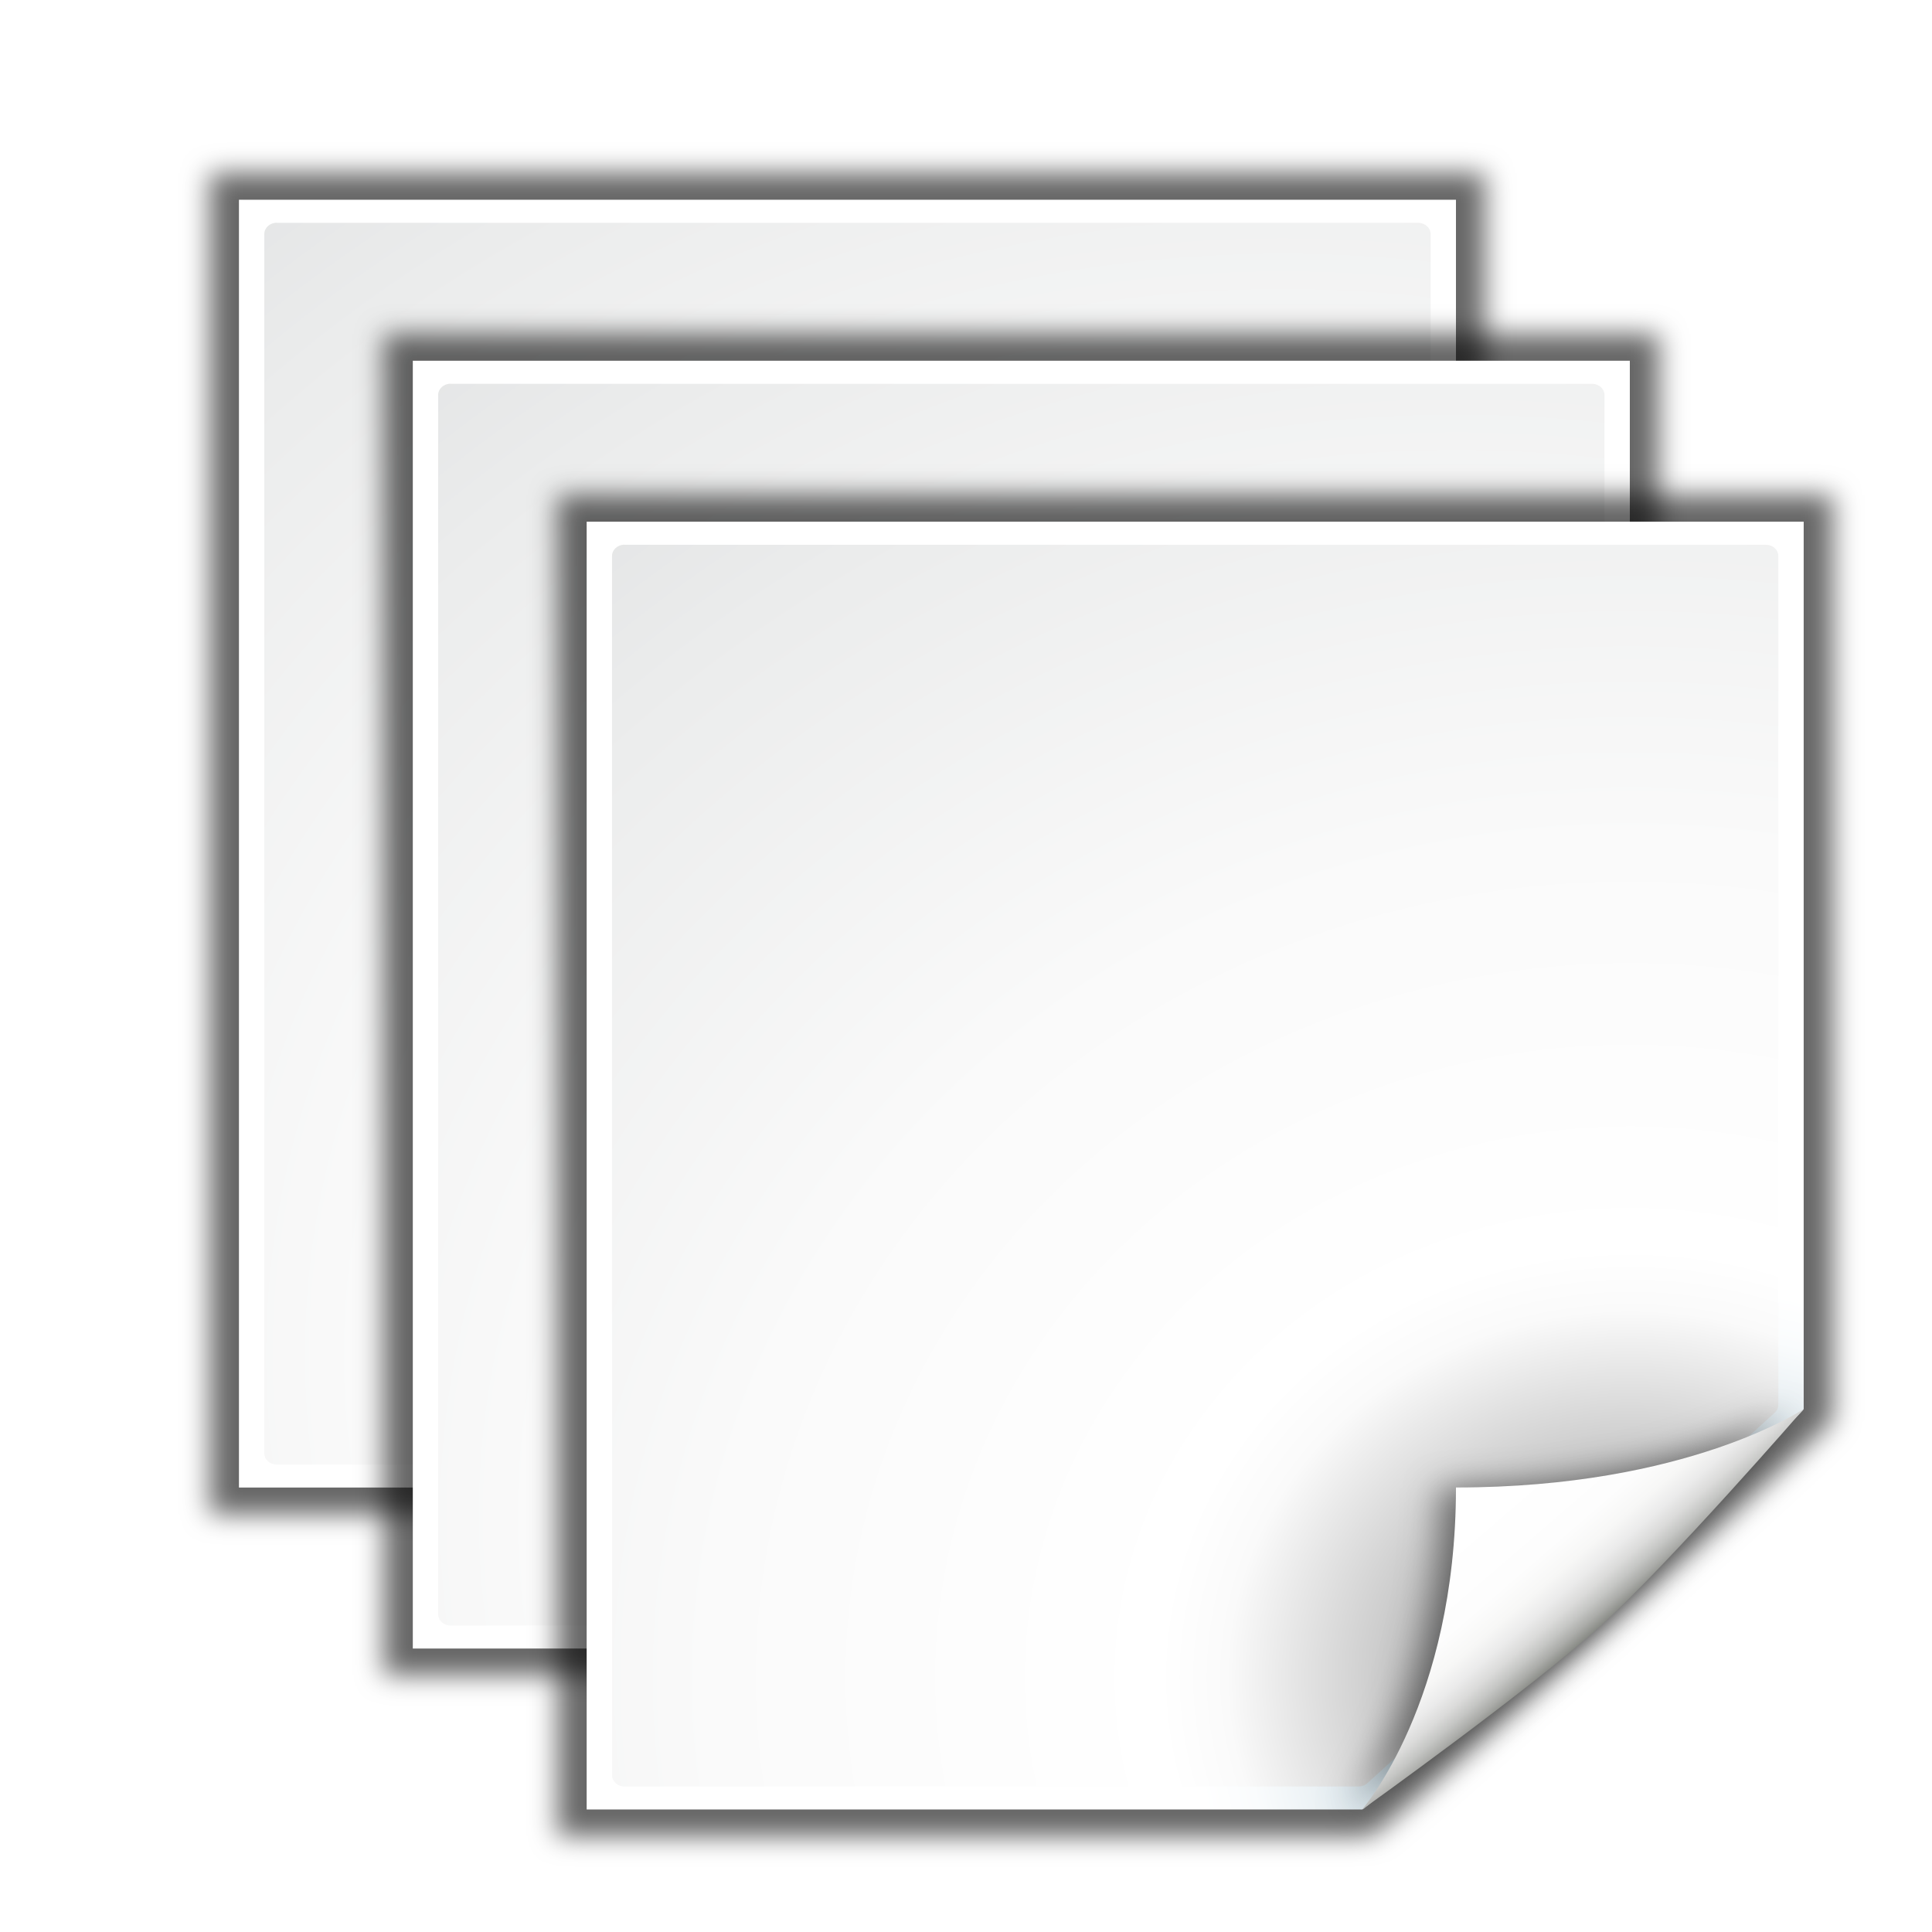
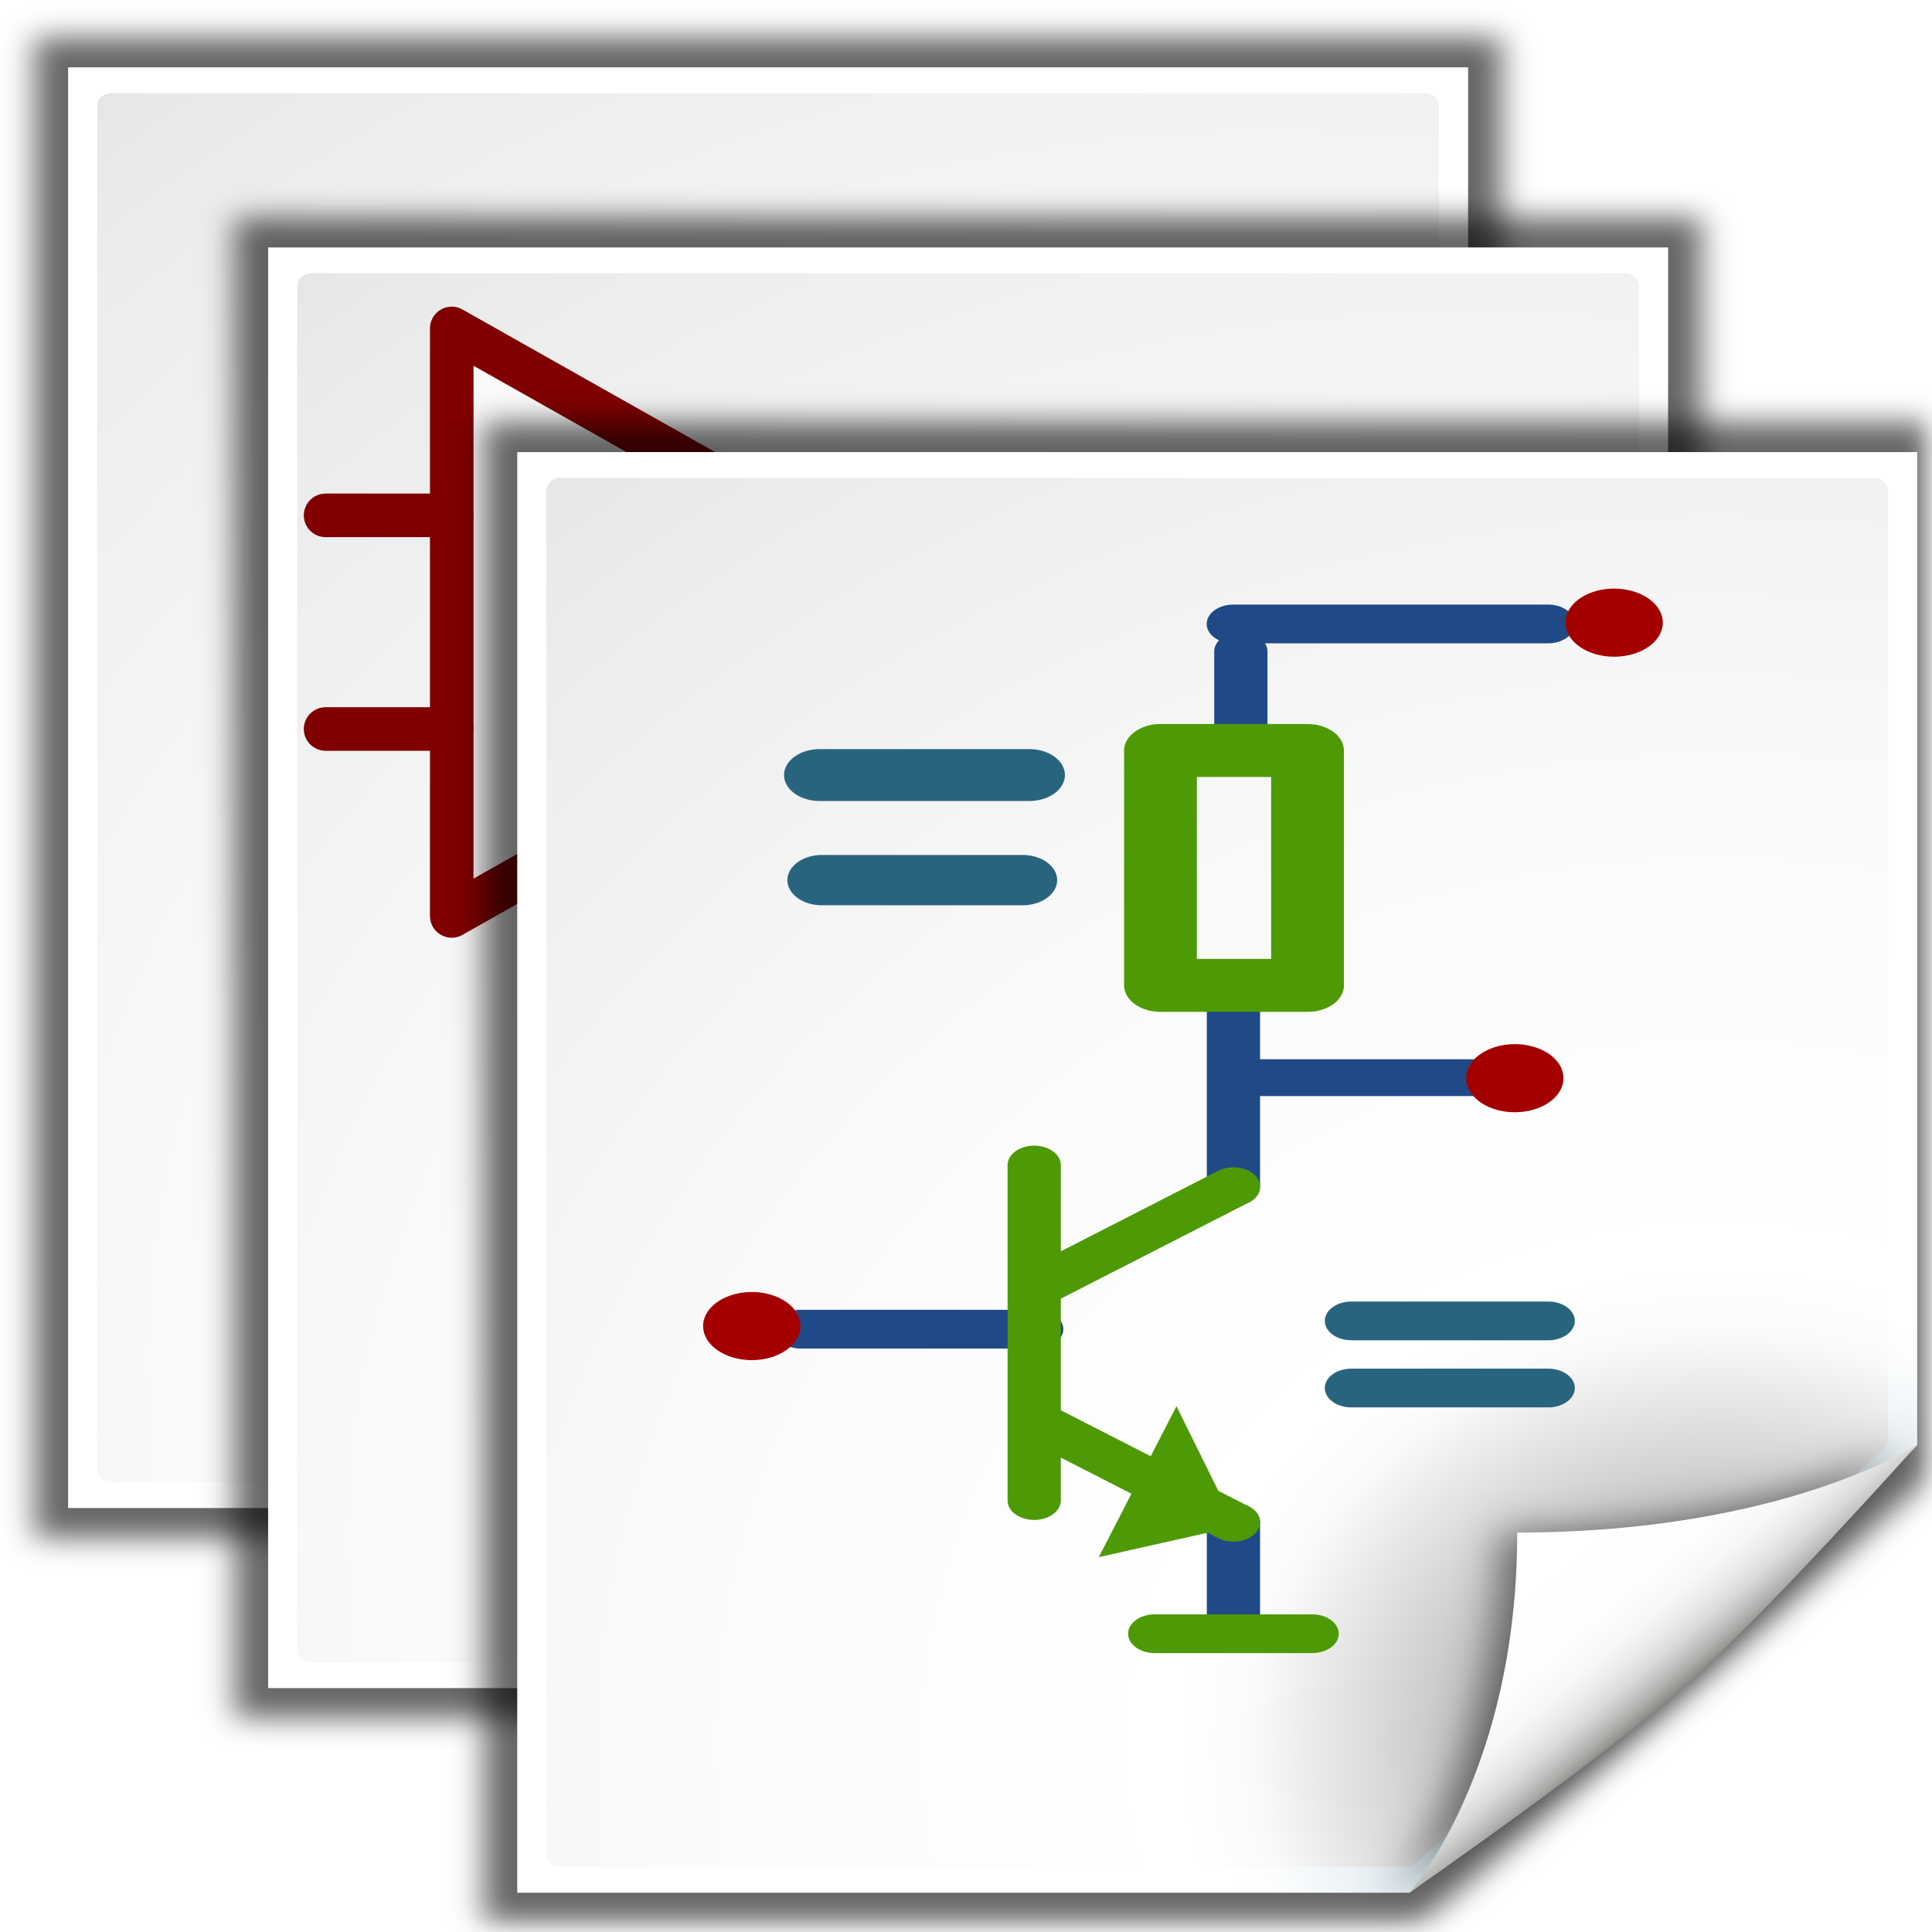
<svg xmlns="http://www.w3.org/2000/svg" xmlns:xlink="http://www.w3.org/1999/xlink" height="48" width="48" version="1.1" viewBox="0 0 48 48" id="svg2">
  <defs id="defs4">
    <filter id="h" color-interpolation-filters="sRGB">
      <feGaussianBlur stdDeviation="1.207" id="feGaussianBlur7" />
    </filter>
    <filter id="g" color-interpolation-filters="sRGB">
      <feGaussianBlur stdDeviation="0.9" id="feGaussianBlur10" />
    </filter>
    <radialGradient id="j" gradientUnits="userSpaceOnUse" cy="112.3" cx="102" gradientTransform="matrix(.875 0 0 .85714 10 17.143)" r="139.56">
      <stop stop-color="#00537d" offset="0" id="stop13" />
      <stop stop-color="#186389" offset=".015" id="stop15" />
      <stop stop-color="#558ca8" offset=".056" id="stop17" />
      <stop stop-color="#89afc3" offset=".096" id="stop19" />
      <stop stop-color="#b3ccd8" offset=".136" id="stop21" />
      <stop stop-color="#d4e2e9" offset=".174" id="stop23" />
      <stop stop-color="#ecf2f5" offset=".21" id="stop25" />
      <stop stop-color="#fafcfd" offset=".243" id="stop27" />
      <stop stop-color="#fff" offset=".272" id="stop29" />
    </radialGradient>
    <radialGradient id="k" gradientUnits="userSpaceOnUse" cy="109.33" cx="99.081" gradientTransform="matrix(.85638 0 0 .84156 11.191 18.14)" r="139.56">
      <stop stop-color="#7a7d80" offset="0" id="stop32" />
      <stop stop-color="#c2c2c2" offset=".126" id="stop34" />
      <stop stop-color="#fafafa" offset=".233" id="stop36" />
      <stop stop-color="#fff" offset=".272" id="stop38" />
      <stop stop-color="#fafafa" offset=".531" id="stop40" />
      <stop stop-color="#ebecec" offset=".845" id="stop42" />
      <stop stop-color="#e1e2e3" offset="1" id="stop44" />
    </radialGradient>
    <linearGradient id="i" y2="94.104" gradientUnits="userSpaceOnUse" x2="86.572" gradientTransform="matrix(.875 0 0 .85714 10 17.143)" y1="104" x1="96">
      <stop stop-color="#888a85" offset="0" id="stop47" />
      <stop stop-color="#8c8e89" offset=".007" id="stop49" />
      <stop stop-color="#abaca9" offset=".067" id="stop51" />
      <stop stop-color="#c5c6c4" offset=".135" id="stop53" />
      <stop stop-color="#dbdbda" offset=".211" id="stop55" />
      <stop stop-color="#ebebeb" offset=".301" id="stop57" />
      <stop stop-color="#f7f7f6" offset=".412" id="stop59" />
      <stop stop-color="#fdfdfd" offset=".568" id="stop61" />
      <stop stop-color="#fff" offset="1" id="stop63" />
    </linearGradient>
+     <radialGradient xlink:href="#j" id="radialGradient3385" gradientUnits="userSpaceOnUse" gradientTransform="matrix(0.875,0,0,0.85714,10,17.143)" cx="102" cy="112.3" r="139.56" />
+     <radialGradient xlink:href="#k" id="radialGradient3387" gradientUnits="userSpaceOnUse" gradientTransform="matrix(0.85638,0,0,0.84156,11.191,18.14)" cx="99.081" cy="109.33" r="139.56" />
+     <linearGradient xlink:href="#i" id="linearGradient3389" gradientUnits="userSpaceOnUse" gradientTransform="matrix(0.875,0,0,0.85714,10,17.143)" x1="96" y1="104" x2="86.572" y2="94.104" />
+     <radialGradient xlink:href="#j" id="radialGradient3403" gradientUnits="userSpaceOnUse" gradientTransform="matrix(0.875,0,0,0.85714,10,17.143)" cx="102" cy="112.3" r="139.56" />
+     <radialGradient xlink:href="#k" id="radialGradient3405" gradientUnits="userSpaceOnUse" gradientTransform="matrix(0.85638,0,0,0.84156,11.191,18.14)" cx="99.081" cy="109.33" r="139.56" />
+     <linearGradient xlink:href="#i" id="linearGradient3407" gradientUnits="userSpaceOnUse" gradientTransform="matrix(0.875,0,0,0.85714,10,17.143)" x1="96" y1="104" x2="86.572" y2="94.104" />
+     <filter color-interpolation-filters="sRGB" id="filter3945-1">
+       <feGaussianBlur stdDeviation="0.056" id="feGaussianBlur3947-7" />
+     </filter>
+     <filter color-interpolation-filters="sRGB" id="filter3941-4">
+       <feGaussianBlur stdDeviation="0.056" id="feGaussianBlur3943-0" />
+     </filter>
  </defs>
-   <g transform="matrix(.35996 0 0 .33328 3.0568 3.6295)" id="g65">
-     <use xlink:href="#l" transform="translate(-12,-12)" height="128" width="128" y="0" x="0" id="use67" />
-     <g id="l" transform="translate(-4,-8)">
-       <path opacity=".6" d="m23 25v96h53.525c0.464 0 30.475-29.398 30.475-29.853v-66.147h-84z" transform="matrix(1.0476,0,0,1.0417,-2.0952,-4.0417)" filter="url(#g)" id="path70" />
-       <path fill="url(#j)" d="m24 24v96h53.525c0.464 0 30.475-29.398 30.475-29.853v-66.147h-84z" id="path72" />
-       <path fill="url(#k)" d="m26.606 25.714c-0.472 0-0.856 0.378-0.856 0.842v90.888c0 0.465 0.385 0.842 0.856 0.842h50.674c0.225 0 0.446-0.089 0.605-0.247l28.115-27.618c0.16-0.157 0.251-0.374 0.251-0.595v-63.262c0-0.464-0.384-0.842-0.856-0.842h-78.787z" id="path74" />
-       <path opacity=".5" filter="url(#h)" d="m76.526 120s11.662-9 16.474-13.714c4.812-4.72 14-16.143 14-16.143s-8 5.853-24 5.853c0 16-6.474 24-6.474 24z" id="path76" />
-       <path fill="url(#i)" d="m77.526 120s11.662-9 16.474-13.714c4.812-4.72 14-16.143 14-16.143s-8 5.853-24 5.853c0 16-6.474 24-6.474 24z" id="path78" />
-     </g>
-     <g transform="translate(8,4)" id="g80">
-       <path opacity=".6" d="m23 25v96h53.525c0.464 0 30.475-29.398 30.475-29.853v-66.147h-84z" transform="matrix(1.0476,0,0,1.0417,-2.0952,-4.0417)" filter="url(#g)" id="path82" />
-       <path fill="url(#j)" d="m24 24v96h53.525c0.464 0 30.475-29.398 30.475-29.853v-66.147h-84z" id="path84" />
-       <path fill="url(#k)" d="m26.606 25.714c-0.472 0-0.856 0.378-0.856 0.842v90.888c0 0.465 0.385 0.842 0.856 0.842h50.674c0.225 0 0.446-0.089 0.605-0.247l28.115-27.618c0.16-0.157 0.251-0.374 0.251-0.595v-63.262c0-0.464-0.384-0.842-0.856-0.842h-78.787z" id="path86" />
-       <path opacity=".5" filter="url(#h)" d="m76.526 120s11.662-9 16.474-13.714c4.812-4.72 14-16.143 14-16.143s-8 5.853-24 5.853c0 16-6.474 24-6.474 24z" id="path88" />
-       <path fill="url(#i)" d="m77.526 120s11.662-9 16.474-13.714c4.812-4.72 14-16.143 14-16.143s-8 5.853-24 5.853c0 16-6.474 24-6.474 24z" id="path90" />
-     </g>
+   <use id="use67" x="0" y="0" width="128" height="128" transform="translate(-4.968849,-4.474196)" xlink:href="#l" />
+   <g transform="matrix(0.4140708,0,0,0.3728497,-3.27632,-2.801105)" id="l">
+     <path style="opacity:0.6;filter:url(#g)" id="path70" transform="matrix(1.0476,0,0,1.0417,-2.0952,-4.0417)" d="m 23,25 v 96 H 76.525 C 76.989,121 107,91.602 107,91.147 V 25 H 23 z" />
+     <path style="fill:url(#radialGradient3403)" id="path72" d="m 24,24 v 96 H 77.525 C 77.989,120 108,90.602 108,90.147 V 24 H 24 z" />
+     <path style="fill:url(#radialGradient3405)" id="path74" d="m 26.606,25.714 c -0.472,0 -0.856,0.378 -0.856,0.842 v 90.888 c 0,0.465 0.385,0.842 0.856,0.842 H 77.28 c 0.225,0 0.446,-0.089 0.605,-0.247 l 28.115,-27.618 c 0.16,-0.157 0.251,-0.374 0.251,-0.595 v -63.262 c 0,-0.464 -0.384,-0.842 -0.856,-0.842 h -78.787 z" />
+     <path style="opacity:0.5;filter:url(#h)" id="path76" d="m 76.526,120 c 0,0 11.662,-9 16.474,-13.714 4.812,-4.72 14,-16.143 14,-16.143 0,0 -8,5.853 -24,5.853 0,16 -6.474,24 -6.474,24 z" />
+     <path style="fill:url(#linearGradient3407)" id="path78" d="m 77.526,120 c 0,0 11.662,-9 16.474,-13.714 4.812,-4.72 14,-16.143 14,-16.143 0,0 -8,5.853 -24,5.853 0,16 -6.474,24 -6.474,24 z" />
  </g>
-   <g transform="matrix(3.433,0,0,3.1874,24.18039,21.39717)" id="g92">
-     <path d="M 12,5.5 9.483,4.151 6.944,5.459 7.449,2.648 5.42,0.638 8.25,0.25 9.535,-2.301 10.778,0.27 13.601,0.704 11.54,2.681 z" transform="matrix(0.86499,0,0,0.86499,3.3638,-4.5167)" id="path94" style="fill:#afaf00" />
-     <path d="M 12,5.5 9.483,4.151 6.944,5.459 7.449,2.648 5.42,0.638 8.25,0.25 9.535,-2.301 10.778,0.27 13.601,0.704 11.54,2.681 z" transform="matrix(0.61624,0,0,0.61624,5.7296,-4.1188)" id="path96" style="fill:#ebeb00" />
-     <path d="M 12,5.5 9.483,4.151 6.944,5.459 7.449,2.648 5.42,0.638 8.25,0.25 9.535,-2.301 10.778,0.27 13.601,0.704 11.54,2.681 z" transform="matrix(0.3815,0,0,0.3815,7.9622,-3.7434)" id="path98" style="fill:#ffff00" />
+   <g id="g3325-9" transform="translate(55.62712,-0.3050848)">
+     <path id="path2990-4" d="m -44.404,8.465 0,14.596 12.929,-7.298 z" style="fill:#fafafa;fill-opacity:1;stroke:#800000;stroke-width:1.082;stroke-linecap:butt;stroke-linejoin:round;stroke-miterlimit:4;stroke-opacity:1;stroke-dasharray:none" />
+     <path id="path3766-8" d="m -31.475,15.763 2.742,0" style="fill:#f0f0f0;fill-opacity:1;stroke:#800000;stroke-width:1.082;stroke-linecap:round;stroke-linejoin:miter;stroke-miterlimit:4;stroke-opacity:1;stroke-dasharray:none" />
+     <path id="path3768-8" d="m -44.404,13.109 -3.134,0" style="fill:#f0f0f0;fill-opacity:1;stroke:#800000;stroke-width:1.082;stroke-linecap:round;stroke-linejoin:miter;stroke-miterlimit:4;stroke-opacity:1;stroke-dasharray:none" />
+     <path id="path3770-2" d="m -44.404,18.417 -3.134,0" style="fill:#f0f0f0;fill-opacity:1;stroke:#800000;stroke-width:1.082;stroke-linecap:round;stroke-linejoin:miter;stroke-miterlimit:4;stroke-opacity:1;stroke-dasharray:none" />
+     <path transform="matrix(0.7835537,0,0,0.66346,-48.32179,7.137732)" style="opacity:0.75;fill:none;stroke:#800000;stroke-width:0;stroke-linecap:round;stroke-linejoin:miter;stroke-miterlimit:4;stroke-opacity:1;stroke-dasharray:none;filter:url(#filter3945-1)" d="M 12.266,2.5 23.5,13.734" id="path3767-4" />
+     <path transform="matrix(0.7835537,0,0,0.66346,-48.32179,7.137732)" id="path3769-5" d="M 23.5,2.5 12.266,13.734" style="opacity:0.75;fill:none;stroke:#800000;stroke-width:0;stroke-linecap:round;stroke-linejoin:miter;stroke-miterlimit:4;stroke-opacity:1;stroke-dasharray:none;filter:url(#filter3941-4)" />
+   </g>
+   <g id="g80" transform="matrix(0.4140708,0,0,0.3728497,2.912868,2.283261)">
+     <path style="opacity:0.6;filter:url(#g)" id="path82" transform="matrix(1.0476,0,0,1.0417,-2.0952,-4.0417)" d="m 23,25 v 96 H 76.525 C 76.989,121 107,91.602 107,91.147 V 25 H 23 z" />
+     <path style="fill:url(#radialGradient3385)" id="path84" d="m 24,24 v 96 H 77.525 C 77.989,120 108,90.602 108,90.147 V 24 H 24 z" />
+     <path style="fill:url(#radialGradient3387)" id="path86" d="m 26.606,25.714 c -0.472,0 -0.856,0.378 -0.856,0.842 v 90.888 c 0,0.465 0.385,0.842 0.856,0.842 H 77.28 c 0.225,0 0.446,-0.089 0.605,-0.247 l 28.115,-27.618 c 0.16,-0.157 0.251,-0.374 0.251,-0.595 v -63.262 c 0,-0.464 -0.384,-0.842 -0.856,-0.842 h -78.787 z" />
+     <path style="opacity:0.5;filter:url(#h)" id="path88" d="m 76.526,120 c 0,0 11.662,-9 16.474,-13.714 4.812,-4.72 14,-16.143 14,-16.143 0,0 -8,5.853 -24,5.853 0,16 -6.474,24 -6.474,24 z" />
+     <path style="fill:url(#linearGradient3389)" id="path90" d="m 77.526,120 c 0,0 11.662,-9 16.474,-13.714 4.812,-4.72 14,-16.143 14,-16.143 0,0 -8,5.853 -24,5.853 0,16 -6.474,24 -6.474,24 z" />
+   </g>
+   <g id="g4443" transform="matrix(1.718201,0,0,1.250128,125.4926,-9.259396)">
+     <path id="path576" d="m -58.047,33.822 h -3.414" style="color:#000000;fill:#4e9a06;fill-opacity:0.75;fill-rule:evenodd;stroke:#204a87;stroke-width:0.77;stroke-linecap:round;stroke-linejoin:round" />
+     <path id="path578" d="m -58.083,30.56 v 6.668" style="color:#000000;fill:#4e9a06;fill-opacity:0.75;fill-rule:evenodd;stroke:#4e9a06;stroke-width:0.77;stroke-linecap:round;stroke-linejoin:round" />
+     <path id="path580" d="m -55.202,37.659 v 2" style="color:#000000;fill:#4e9a06;fill-opacity:0.75;fill-rule:evenodd;stroke:#204a87;stroke-width:0.77;stroke-linecap:round;stroke-linejoin:round" />
+     <path id="path582" d="m -55.202,37.659 -2.845,-2" style="color:#000000;fill:#4e9a06;fill-opacity:0.75;fill-rule:evenodd;stroke:#4e9a06;stroke-width:0.77;stroke-linecap:round;stroke-linejoin:round" />
+     <path id="path584" d="m -54.064,39.875 h -2.276" style="color:#000000;fill:#4e9a06;fill-opacity:0.75;fill-rule:evenodd;stroke:#4e9a06;stroke-width:0.77;stroke-linecap:round;stroke-linejoin:round" />
+     <path id="path586" d="M -55.202,30.991 V 26.99" style="color:#000000;fill:#4e9a06;fill-opacity:0.75;fill-rule:evenodd;stroke:#204a87;stroke-width:0.77;stroke-linecap:round;stroke-linejoin:round" />
+     <path id="path588" d="m -55.202,30.991 -2.845,2" style="color:#000000;fill:#4e9a06;fill-opacity:0.75;fill-rule:evenodd;stroke:#4e9a06;stroke-width:0.77;stroke-linecap:round;stroke-linejoin:round" />
+     <path id="path590" d="m -55.095,20.353 v 2" style="color:#000000;fill:#4e9a06;fill-opacity:0.75;fill-rule:evenodd;stroke:#204a87;stroke-width:0.77;stroke-linecap:round;stroke-linejoin:round" />
+     <path id="path592" d="m -54.13,26.99 h -2.127 v -4.668 h 2.126 v 4.668" style="color:#000000;fill:none;stroke:#4e9a06;stroke-width:1.052;stroke-linecap:round;stroke-linejoin:round" />
+     <path id="path594" d="m -55.202,28.824 h 4.118" style="color:#000000;fill:#4e9a06;fill-opacity:0.75;fill-rule:evenodd;stroke:#204a87;stroke-width:0.732;stroke-linecap:round;stroke-linejoin:round" />
+     <path id="path596" d="m -61.184,22.81 h 3.029" style="color:#000000;fill:none;stroke:#29647e;stroke-width:1.032;stroke-linecap:round;stroke-linejoin:round;stroke-miterlimit:4;stroke-opacity:1;stroke-dasharray:none" />
+     <path id="path598" d="m -61.152,24.898 h 2.901" style="color:#000000;fill:none;stroke:#29647e;stroke-width:1;stroke-linecap:round;stroke-linejoin:round;stroke-miterlimit:4;stroke-opacity:1;stroke-dasharray:none" />
+     <path id="path600" d="m -53.496,33.658 h 2.845" style="color:#000000;fill:none;stroke:#29647e;stroke-width:0.77;stroke-linecap:round;stroke-linejoin:round;stroke-opacity:1" />
+     <path id="path602" d="m -53.496,34.992 h 2.845" style="color:#000000;fill:none;stroke:#29647e;stroke-width:0.77;stroke-linecap:round;stroke-linejoin:round;stroke-opacity:1" />
+     <path id="path604" d="m -55.167,37.742 -0.859,-2.389 -1.123,3 z" style="color:#000000;fill:#4e9a06;fill-rule:evenodd" />
+     <path style="fill:#a40000" id="path606" d="m -61.463,33.786 a 0.704,0.677 0 0 1 -1.407,0 0.704,0.677 0 1 1 1.407,0 z" />
+     <path id="path608" d="m -55.204,19.807 h 4.552" style="color:#000000;fill:#4e9a06;fill-opacity:0.75;fill-rule:evenodd;stroke:#204a87;stroke-width:0.77;stroke-linecap:round;stroke-linejoin:round" />
+     <path style="fill:#a40000" id="path610" d="m -50.43,28.86 a 0.704,0.677 0 0 1 -1.407,0 0.704,0.677 0 1 1 1.407,0 z" />
+     <path style="fill:#a40000" id="path612" d="m -48.994,19.807 a 0.704,0.677 0 0 1 -1.407,0 0.704,0.677 0 1 1 1.407,0 z" />
  </g>
</svg>
